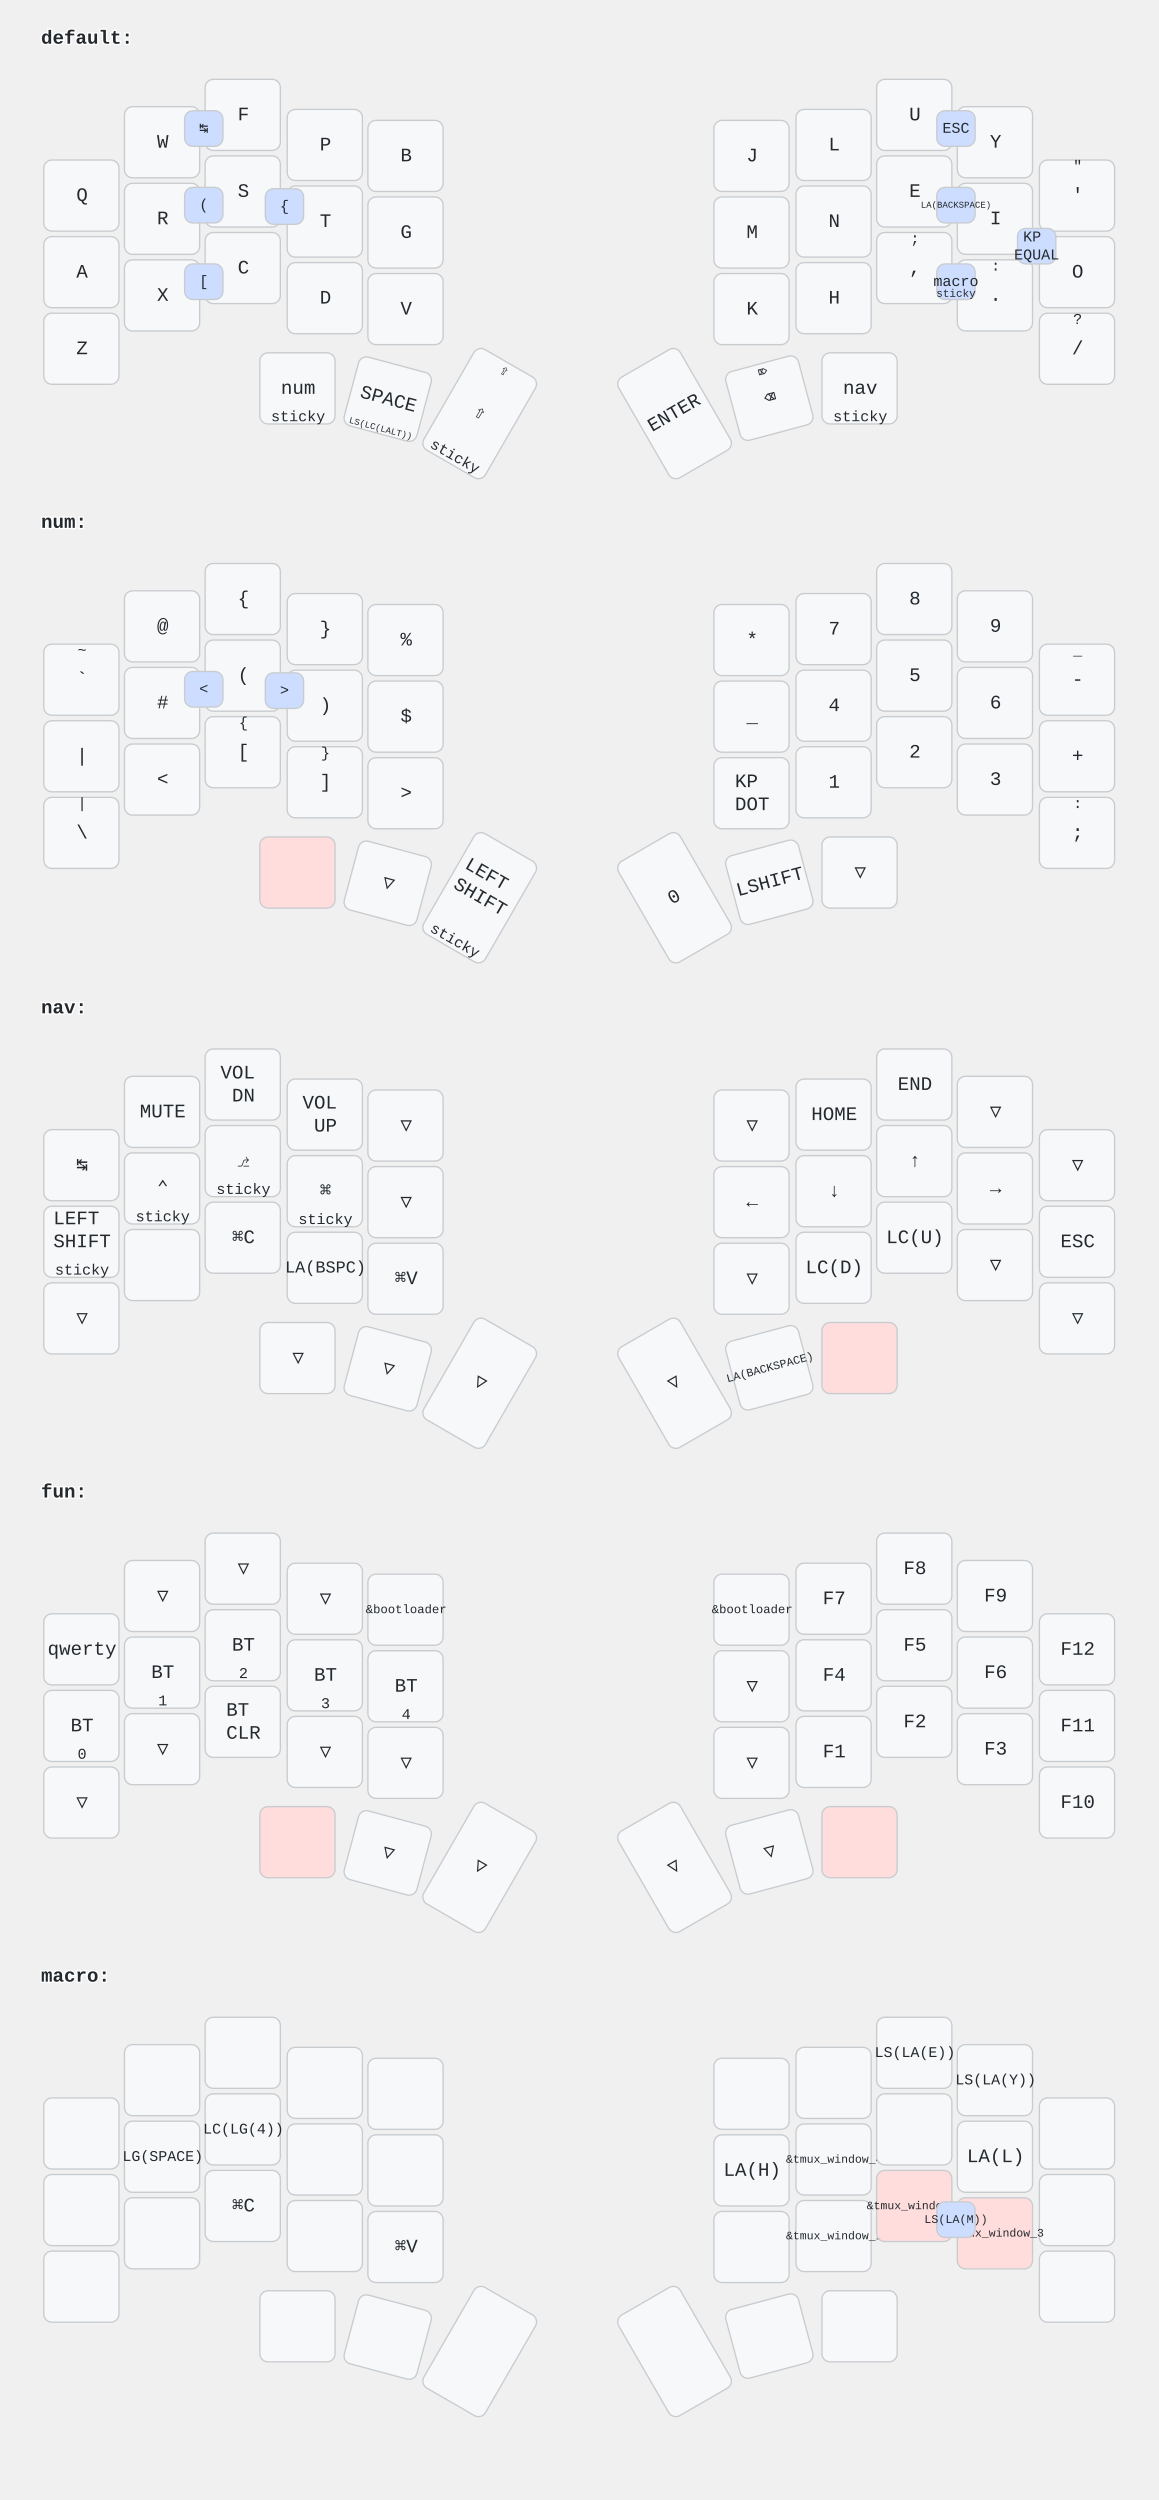
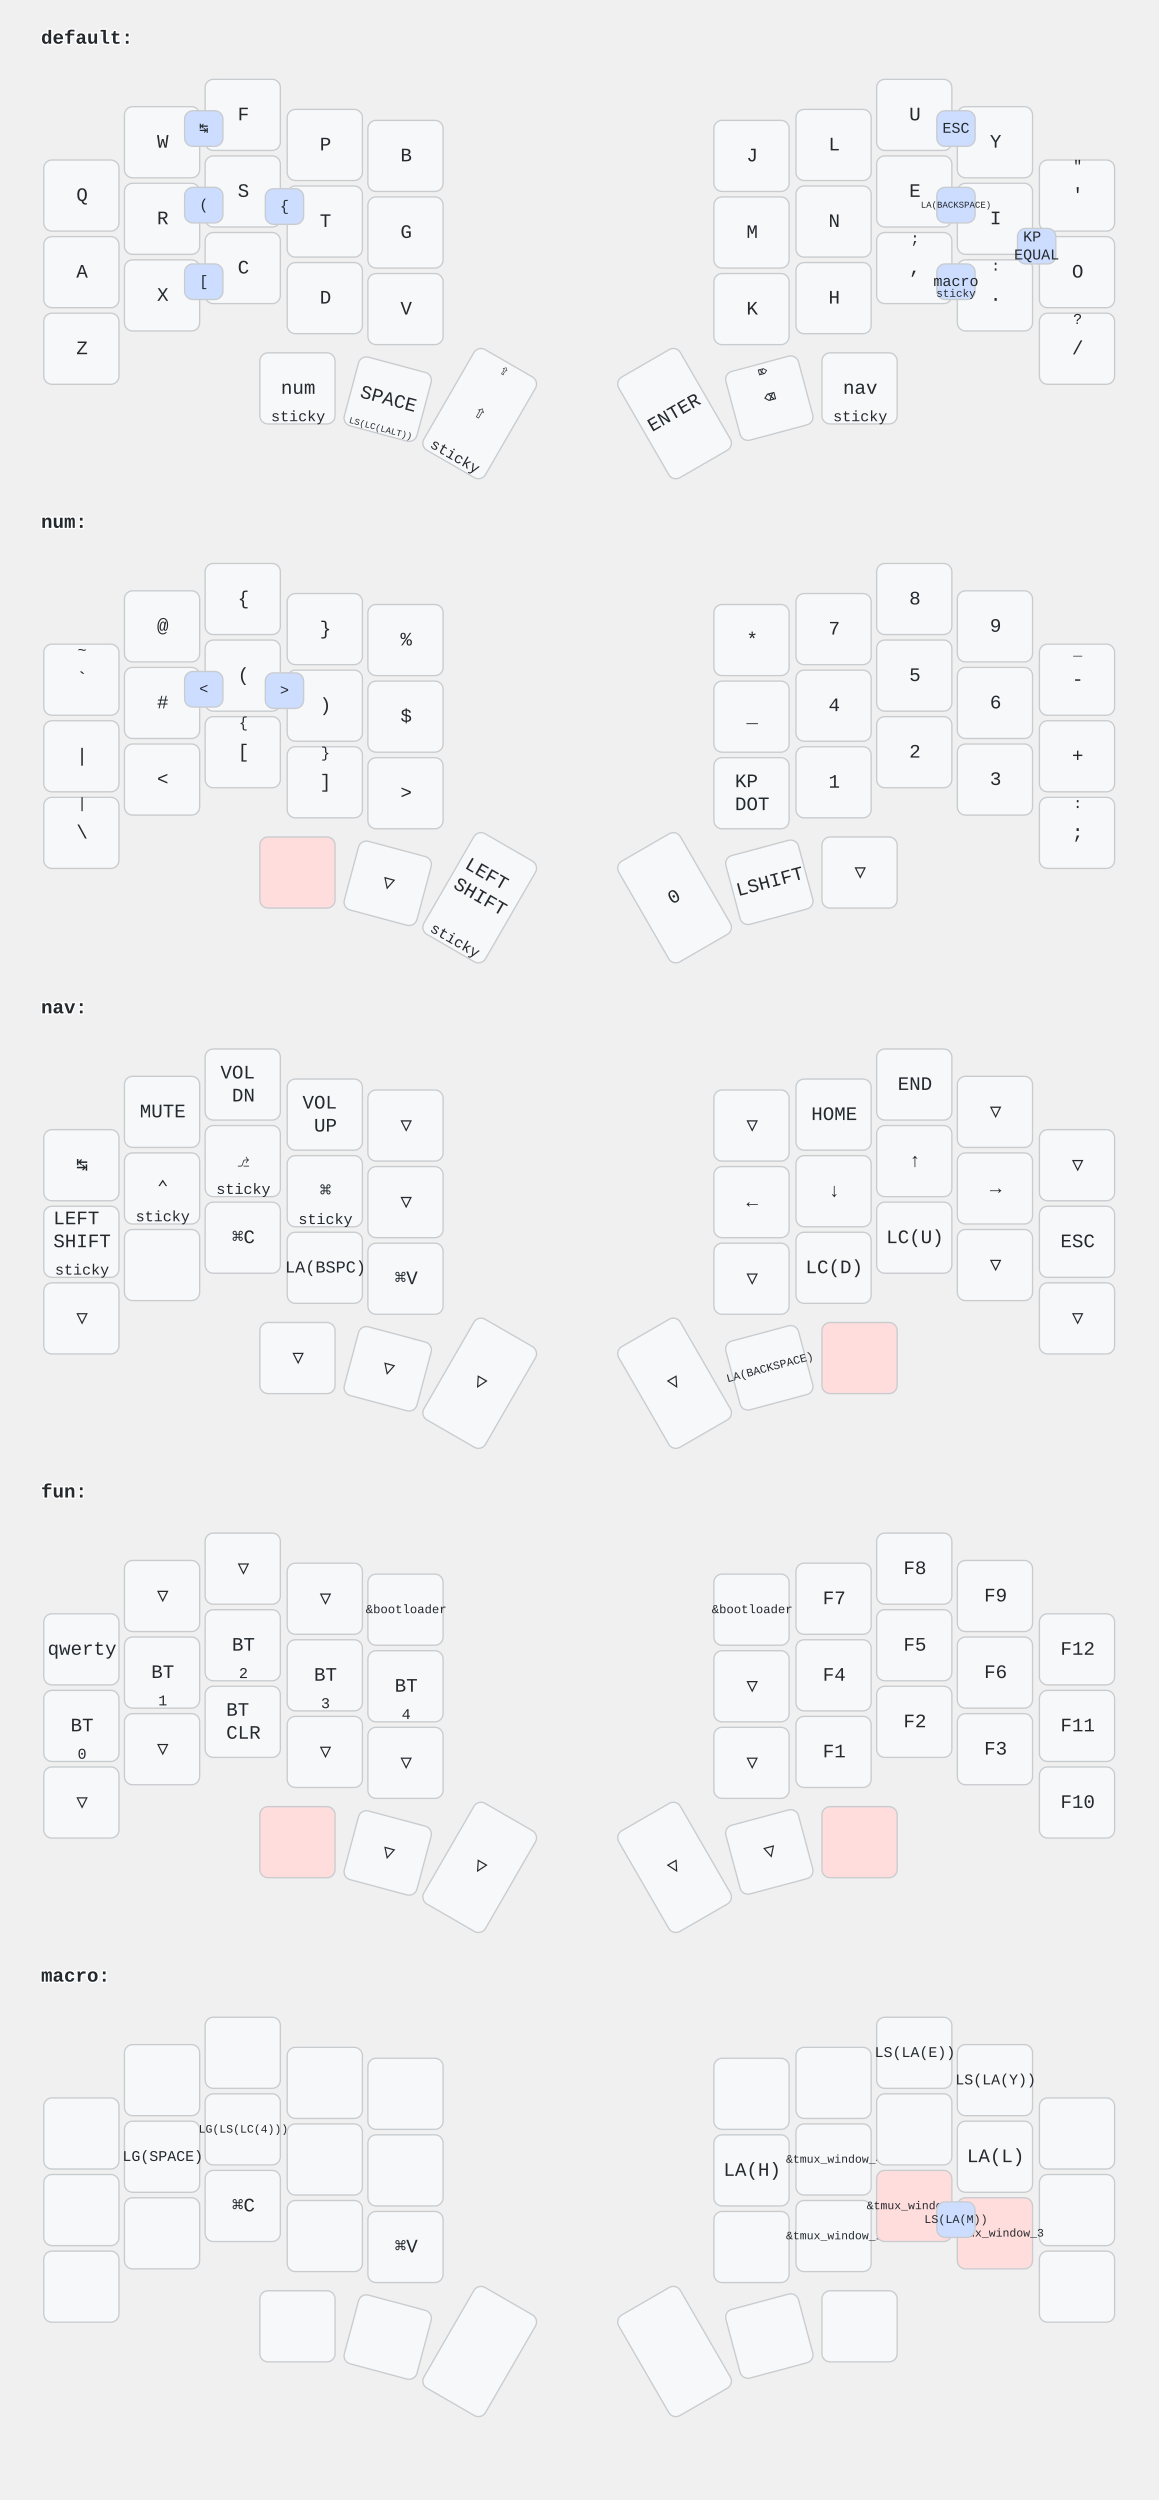
<svg xmlns="http://www.w3.org/2000/svg" width="847" height="1828" viewBox="0 0 847 1828" class="keymap">
  <style>/* font and background color specifications */
svg {
    font-family: SFMono-Regular,Consolas,Liberation Mono,Menlo,monospace;
    font-size: 14px;
    font-kerning: normal;
    text-rendering: optimizeLegibility;
    fill: #24292e;
}

/* default key styling */
rect {
    fill: #f6f8fa;
    stroke: #c9cccf;
    stroke-width: 1;
}

/* color accent for combo boxes */
rect.combo {
    fill: #cdf;
}

/* color accent for held keys */
rect.held, rect.combo.held {
    fill: #fdd;
}

/* color accent for ghost (optional) keys */
rect.ghost, rect.combo.ghost {
    fill: #ddd;
}

text {
    text-anchor: middle;
    dominant-baseline: middle;
}

/* styling for layer labels */
text.label {
    font-weight: bold;
    text-anchor: start;
    stroke: white;
    stroke-width: 2;
    paint-order: stroke;
}

/* styling for combo tap, and key hold/shifted label text */
text.combo, text.hold, text.shifted {
    font-size: 11px;
}

text.hold {
    text-anchor: middle;
    dominant-baseline: auto;
}

text.shifted {
    text-anchor: middle;
    dominant-baseline: hanging;
}

/* styling for hold/shifted label text in combo box */
text.combo.hold, text.combo.shifted {
    font-size: 8px;
}

/* styling for combo dendrons */
path {
    stroke-width: 1;
    stroke: gray;
    fill: none;
}
</style>
  <g transform="translate(30, 0)" class="layer-default">
    <text x="0" y="28" class="label">default:</text>
    <g transform="translate(0, 56)">
      <g transform="translate(30, 87)" class="key keypos-0">
        <rect rx="6" ry="6" x="-28" y="-26" width="55" height="52" class="key" />
        <text x="0" y="0" class="key tap">Q</text>
      </g>
      <g transform="translate(89, 48)" class="key keypos-1">
        <rect rx="6" ry="6" x="-28" y="-26" width="55" height="52" class="key" />
        <text x="0" y="0" class="key tap">W</text>
      </g>
      <g transform="translate(148, 28)" class="key keypos-2">
        <rect rx="6" ry="6" x="-28" y="-26" width="55" height="52" class="key" />
        <text x="0" y="0" class="key tap">F</text>
      </g>
      <g transform="translate(208, 50)" class="key keypos-3">
        <rect rx="6" ry="6" x="-28" y="-26" width="55" height="52" class="key" />
        <text x="0" y="0" class="key tap">P</text>
      </g>
      <g transform="translate(267, 58)" class="key keypos-4">
        <rect rx="6" ry="6" x="-28" y="-26" width="55" height="52" class="key" />
        <text x="0" y="0" class="key tap">B</text>
      </g>
      <g transform="translate(520, 58)" class="key keypos-5">
        <rect rx="6" ry="6" x="-28" y="-26" width="55" height="52" class="key" />
        <text x="0" y="0" class="key tap">J</text>
      </g>
      <g transform="translate(580, 50)" class="key keypos-6">
        <rect rx="6" ry="6" x="-28" y="-26" width="55" height="52" class="key" />
        <text x="0" y="0" class="key tap">L</text>
      </g>
      <g transform="translate(639, 28)" class="key keypos-7">
        <rect rx="6" ry="6" x="-28" y="-26" width="55" height="52" class="key" />
        <text x="0" y="0" class="key tap">U</text>
      </g>
      <g transform="translate(698, 48)" class="key keypos-8">
        <rect rx="6" ry="6" x="-28" y="-26" width="55" height="52" class="key" />
        <text x="0" y="0" class="key tap">Y</text>
      </g>
      <g transform="translate(758, 87)" class="key keypos-9">
        <rect rx="6" ry="6" x="-28" y="-26" width="55" height="52" class="key" />
        <text x="0" y="0" class="key tap">'</text>
        <text x="0" y="-24" class="key shifted">"</text>
      </g>
      <g transform="translate(30, 143)" class="key keypos-10">
        <rect rx="6" ry="6" x="-28" y="-26" width="55" height="52" class="key" />
        <text x="0" y="0" class="key tap">A</text>
      </g>
      <g transform="translate(89, 104)" class="key keypos-11">
        <rect rx="6" ry="6" x="-28" y="-26" width="55" height="52" class="key" />
        <text x="0" y="0" class="key tap">R</text>
      </g>
      <g transform="translate(148, 84)" class="key keypos-12">
        <rect rx="6" ry="6" x="-28" y="-26" width="55" height="52" class="key" />
        <text x="0" y="0" class="key tap">S</text>
      </g>
      <g transform="translate(208, 106)" class="key keypos-13">
        <rect rx="6" ry="6" x="-28" y="-26" width="55" height="52" class="key" />
        <text x="0" y="0" class="key tap">T</text>
      </g>
      <g transform="translate(267, 114)" class="key keypos-14">
        <rect rx="6" ry="6" x="-28" y="-26" width="55" height="52" class="key" />
        <text x="0" y="0" class="key tap">G</text>
      </g>
      <g transform="translate(520, 114)" class="key keypos-15">
        <rect rx="6" ry="6" x="-28" y="-26" width="55" height="52" class="key" />
        <text x="0" y="0" class="key tap">M</text>
      </g>
      <g transform="translate(580, 106)" class="key keypos-16">
        <rect rx="6" ry="6" x="-28" y="-26" width="55" height="52" class="key" />
        <text x="0" y="0" class="key tap">N</text>
      </g>
      <g transform="translate(639, 84)" class="key keypos-17">
        <rect rx="6" ry="6" x="-28" y="-26" width="55" height="52" class="key" />
        <text x="0" y="0" class="key tap">E</text>
      </g>
      <g transform="translate(698, 104)" class="key keypos-18">
        <rect rx="6" ry="6" x="-28" y="-26" width="55" height="52" class="key" />
        <text x="0" y="0" class="key tap">I</text>
      </g>
      <g transform="translate(758, 143)" class="key keypos-19">
        <rect rx="6" ry="6" x="-28" y="-26" width="55" height="52" class="key" />
        <text x="0" y="0" class="key tap">O</text>
      </g>
      <g transform="translate(30, 199)" class="key keypos-20">
        <rect rx="6" ry="6" x="-28" y="-26" width="55" height="52" class="key" />
        <text x="0" y="0" class="key tap">Z</text>
      </g>
      <g transform="translate(89, 160)" class="key keypos-21">
        <rect rx="6" ry="6" x="-28" y="-26" width="55" height="52" class="key" />
        <text x="0" y="0" class="key tap">X</text>
      </g>
      <g transform="translate(148, 140)" class="key keypos-22">
        <rect rx="6" ry="6" x="-28" y="-26" width="55" height="52" class="key" />
        <text x="0" y="0" class="key tap">C</text>
      </g>
      <g transform="translate(208, 162)" class="key keypos-23">
        <rect rx="6" ry="6" x="-28" y="-26" width="55" height="52" class="key" />
        <text x="0" y="0" class="key tap">D</text>
      </g>
      <g transform="translate(267, 170)" class="key keypos-24">
        <rect rx="6" ry="6" x="-28" y="-26" width="55" height="52" class="key" />
        <text x="0" y="0" class="key tap">V</text>
      </g>
      <g transform="translate(520, 170)" class="key keypos-25">
        <rect rx="6" ry="6" x="-28" y="-26" width="55" height="52" class="key" />
        <text x="0" y="0" class="key tap">K</text>
      </g>
      <g transform="translate(580, 162)" class="key keypos-26">
        <rect rx="6" ry="6" x="-28" y="-26" width="55" height="52" class="key" />
        <text x="0" y="0" class="key tap">H</text>
      </g>
      <g transform="translate(639, 140)" class="key keypos-27">
        <rect rx="6" ry="6" x="-28" y="-26" width="55" height="52" class="key" />
        <text x="0" y="0" class="key tap">,</text>
        <text x="0" y="-24" class="key shifted">;</text>
      </g>
      <g transform="translate(698, 160)" class="key keypos-28">
        <rect rx="6" ry="6" x="-28" y="-26" width="55" height="52" class="key" />
        <text x="0" y="0" class="key tap">.</text>
        <text x="0" y="-24" class="key shifted">:</text>
      </g>
      <g transform="translate(758, 199)" class="key keypos-29">
        <rect rx="6" ry="6" x="-28" y="-26" width="55" height="52" class="key" />
        <text x="0" y="0" class="key tap">/</text>
        <text x="0" y="-24" class="key shifted">?</text>
      </g>
      <g transform="translate(188, 228)" class="key keypos-30">
        <rect rx="6" ry="6" x="-28" y="-26" width="55" height="52" class="key" />
        <text x="0" y="0" class="key tap">num</text>
        <text x="0" y="24" class="key hold">sticky</text>
      </g>
      <g transform="translate(254, 236) rotate(15.0)" class="key keypos-31">
        <rect rx="6" ry="6" x="-28" y="-26" width="55" height="52" class="key" />
        <text x="0" y="0" class="key tap">SPACE</text>
        <text x="0" y="24" class="key hold">
          <tspan style="font-size: 60%">LS(LC(LALT))</tspan>
        </text>
      </g>
      <g transform="translate(321, 246) rotate(30.0)" class="key keypos-32">
        <rect rx="6" ry="6" x="-26" y="-42" width="52" height="85" class="key" />
        <text x="0" y="0" class="key tap">⇧</text>
        <text x="0" y="40" class="key hold">sticky</text>
        <text x="0" y="-40" class="key shifted">⇪</text>
      </g>
      <g transform="translate(463, 246) rotate(-30.0)" class="key keypos-33">
        <rect rx="6" ry="6" x="-26" y="-42" width="52" height="85" class="key" />
        <text x="0" y="0" class="key tap">ENTER</text>
      </g>
      <g transform="translate(533, 235) rotate(-15.0)" class="key keypos-34">
        <rect rx="6" ry="6" x="-28" y="-26" width="55" height="52" class="key" />
        <text x="0" y="0" class="key tap">⌫</text>
        <text x="0" y="-24" class="key shifted">⌦</text>
      </g>
      <g transform="translate(599, 228)" class="key keypos-35">
        <rect rx="6" ry="6" x="-28" y="-26" width="55" height="52" class="key" />
        <text x="0" y="0" class="key tap">nav</text>
        <text x="0" y="24" class="key hold">sticky</text>
      </g>
      <g class="combo combopos-0">
        <rect rx="6" ry="6" x="105" y="25" width="28" height="26" class="combo" />
        <text x="119" y="38" class="combo tap">↹</text>
      </g>
      <g class="combo combopos-1">
        <rect rx="6" ry="6" x="655" y="25" width="28" height="26" class="combo" />
        <text x="669" y="38" class="combo tap">ESC</text>
      </g>
      <g class="combo combopos-2">
        <rect rx="6" ry="6" x="655" y="137" width="28" height="26" class="combo" />
        <text x="669" y="150" class="combo tap">macro</text>
        <text x="669" y="161" class="combo hold">sticky</text>
      </g>
      <g class="combo combopos-3">
        <rect rx="6" ry="6" x="105" y="81" width="28" height="26" class="combo" />
        <text x="119" y="94" class="combo tap">(</text>
      </g>
      <g class="combo combopos-4">
        <rect rx="6" ry="6" x="164" y="82" width="28" height="26" class="combo" />
        <text x="178" y="95" class="combo tap">{</text>
      </g>
      <g class="combo combopos-5">
        <rect rx="6" ry="6" x="105" y="137" width="28" height="26" class="combo" />
        <text x="119" y="150" class="combo tap">[</text>
      </g>
      <g class="combo combopos-6">
        <rect rx="6" ry="6" x="714" y="111" width="28" height="26" class="combo" />
        <text x="728" y="124" class="combo tap">
          <tspan x="728" dy="-0.6em">KP</tspan>
          <tspan x="728" dy="1.2em">EQUAL</tspan>
        </text>
      </g>
      <g class="combo combopos-7">
        <rect rx="6" ry="6" x="655" y="81" width="28" height="26" class="combo" />
        <text x="669" y="94" class="combo tap">
          <tspan style="font-size: 60%">LA(BACKSPACE)</tspan>
        </text>
      </g>
    </g>
  </g>
  <g transform="translate(30, 354)" class="layer-num">
    <text x="0" y="28" class="label">num:</text>
    <g transform="translate(0, 56)">
      <g transform="translate(30, 87)" class="key keypos-0">
        <rect rx="6" ry="6" x="-28" y="-26" width="55" height="52" class="key" />
        <text x="0" y="0" class="key tap">`</text>
        <text x="0" y="-24" class="key shifted">~</text>
      </g>
      <g transform="translate(89, 48)" class="key keypos-1">
        <rect rx="6" ry="6" x="-28" y="-26" width="55" height="52" class="key" />
        <text x="0" y="0" class="key tap">@</text>
      </g>
      <g transform="translate(148, 28)" class="key keypos-2">
        <rect rx="6" ry="6" x="-28" y="-26" width="55" height="52" class="key" />
        <text x="0" y="0" class="key tap">{</text>
      </g>
      <g transform="translate(208, 50)" class="key keypos-3">
        <rect rx="6" ry="6" x="-28" y="-26" width="55" height="52" class="key" />
        <text x="0" y="0" class="key tap">}</text>
      </g>
      <g transform="translate(267, 58)" class="key keypos-4">
        <rect rx="6" ry="6" x="-28" y="-26" width="55" height="52" class="key" />
        <text x="0" y="0" class="key tap">%</text>
      </g>
      <g transform="translate(520, 58)" class="key keypos-5">
        <rect rx="6" ry="6" x="-28" y="-26" width="55" height="52" class="key" />
        <text x="0" y="0" class="key tap">*</text>
      </g>
      <g transform="translate(580, 50)" class="key keypos-6">
        <rect rx="6" ry="6" x="-28" y="-26" width="55" height="52" class="key" />
        <text x="0" y="0" class="key tap">7</text>
      </g>
      <g transform="translate(639, 28)" class="key keypos-7">
        <rect rx="6" ry="6" x="-28" y="-26" width="55" height="52" class="key" />
        <text x="0" y="0" class="key tap">8</text>
      </g>
      <g transform="translate(698, 48)" class="key keypos-8">
        <rect rx="6" ry="6" x="-28" y="-26" width="55" height="52" class="key" />
        <text x="0" y="0" class="key tap">9</text>
      </g>
      <g transform="translate(758, 87)" class="key keypos-9">
        <rect rx="6" ry="6" x="-28" y="-26" width="55" height="52" class="key" />
        <text x="0" y="0" class="key tap">-</text>
        <text x="0" y="-24" class="key shifted">_</text>
      </g>
      <g transform="translate(30, 143)" class="key keypos-10">
        <rect rx="6" ry="6" x="-28" y="-26" width="55" height="52" class="key" />
        <text x="0" y="0" class="key tap">|</text>
      </g>
      <g transform="translate(89, 104)" class="key keypos-11">
        <rect rx="6" ry="6" x="-28" y="-26" width="55" height="52" class="key" />
        <text x="0" y="0" class="key tap">#</text>
      </g>
      <g transform="translate(148, 84)" class="key keypos-12">
        <rect rx="6" ry="6" x="-28" y="-26" width="55" height="52" class="key" />
        <text x="0" y="0" class="key tap">(</text>
      </g>
      <g transform="translate(208, 106)" class="key keypos-13">
        <rect rx="6" ry="6" x="-28" y="-26" width="55" height="52" class="key" />
        <text x="0" y="0" class="key tap">)</text>
      </g>
      <g transform="translate(267, 114)" class="key keypos-14">
        <rect rx="6" ry="6" x="-28" y="-26" width="55" height="52" class="key" />
        <text x="0" y="0" class="key tap">$</text>
      </g>
      <g transform="translate(520, 114)" class="key keypos-15">
        <rect rx="6" ry="6" x="-28" y="-26" width="55" height="52" class="key" />
        <text x="0" y="0" class="key tap">_</text>
      </g>
      <g transform="translate(580, 106)" class="key keypos-16">
        <rect rx="6" ry="6" x="-28" y="-26" width="55" height="52" class="key" />
        <text x="0" y="0" class="key tap">4</text>
      </g>
      <g transform="translate(639, 84)" class="key keypos-17">
        <rect rx="6" ry="6" x="-28" y="-26" width="55" height="52" class="key" />
        <text x="0" y="0" class="key tap">5</text>
      </g>
      <g transform="translate(698, 104)" class="key keypos-18">
        <rect rx="6" ry="6" x="-28" y="-26" width="55" height="52" class="key" />
        <text x="0" y="0" class="key tap">6</text>
      </g>
      <g transform="translate(758, 143)" class="key keypos-19">
        <rect rx="6" ry="6" x="-28" y="-26" width="55" height="52" class="key" />
        <text x="0" y="0" class="key tap">+</text>
      </g>
      <g transform="translate(30, 199)" class="key keypos-20">
        <rect rx="6" ry="6" x="-28" y="-26" width="55" height="52" class="key" />
        <text x="0" y="0" class="key tap">\</text>
        <text x="0" y="-24" class="key shifted">|</text>
      </g>
      <g transform="translate(89, 160)" class="key keypos-21">
        <rect rx="6" ry="6" x="-28" y="-26" width="55" height="52" class="key" />
        <text x="0" y="0" class="key tap">&lt;</text>
      </g>
      <g transform="translate(148, 140)" class="key keypos-22">
        <rect rx="6" ry="6" x="-28" y="-26" width="55" height="52" class="key" />
        <text x="0" y="0" class="key tap">[</text>
        <text x="0" y="-24" class="key shifted">{</text>
      </g>
      <g transform="translate(208, 162)" class="key keypos-23">
        <rect rx="6" ry="6" x="-28" y="-26" width="55" height="52" class="key" />
        <text x="0" y="0" class="key tap">]</text>
        <text x="0" y="-24" class="key shifted">}</text>
      </g>
      <g transform="translate(267, 170)" class="key keypos-24">
        <rect rx="6" ry="6" x="-28" y="-26" width="55" height="52" class="key" />
        <text x="0" y="0" class="key tap">&gt;</text>
      </g>
      <g transform="translate(520, 170)" class="key keypos-25">
        <rect rx="6" ry="6" x="-28" y="-26" width="55" height="52" class="key" />
        <text x="0" y="0" class="key tap">
          <tspan x="0" dy="-0.6em">KP</tspan>
          <tspan x="0" dy="1.2em">DOT</tspan>
        </text>
      </g>
      <g transform="translate(580, 162)" class="key keypos-26">
        <rect rx="6" ry="6" x="-28" y="-26" width="55" height="52" class="key" />
        <text x="0" y="0" class="key tap">1</text>
      </g>
      <g transform="translate(639, 140)" class="key keypos-27">
        <rect rx="6" ry="6" x="-28" y="-26" width="55" height="52" class="key" />
        <text x="0" y="0" class="key tap">2</text>
      </g>
      <g transform="translate(698, 160)" class="key keypos-28">
        <rect rx="6" ry="6" x="-28" y="-26" width="55" height="52" class="key" />
        <text x="0" y="0" class="key tap">3</text>
      </g>
      <g transform="translate(758, 199)" class="key keypos-29">
        <rect rx="6" ry="6" x="-28" y="-26" width="55" height="52" class="key" />
        <text x="0" y="0" class="key tap">;</text>
        <text x="0" y="-24" class="key shifted">:</text>
      </g>
      <g transform="translate(188, 228)" class="key held keypos-30">
        <rect rx="6" ry="6" x="-28" y="-26" width="55" height="52" class="key held" />
      </g>
      <g transform="translate(254, 236) rotate(15.0)" class="key trans keypos-31">
        <rect rx="6" ry="6" x="-28" y="-26" width="55" height="52" class="key trans" />
        <text x="0" y="0" class="key trans tap">▽</text>
      </g>
      <g transform="translate(321, 246) rotate(30.0)" class="key keypos-32">
        <rect rx="6" ry="6" x="-26" y="-42" width="52" height="85" class="key" />
        <text x="0" y="0" class="key tap">
          <tspan x="0" dy="-1.2em">LEFT</tspan>
          <tspan x="0" dy="1.2em">SHIFT</tspan>
        </text>
        <text x="0" y="40" class="key hold">sticky</text>
      </g>
      <g transform="translate(463, 246) rotate(-30.0)" class="key keypos-33">
        <rect rx="6" ry="6" x="-26" y="-42" width="52" height="85" class="key" />
        <text x="0" y="0" class="key tap">0</text>
      </g>
      <g transform="translate(533, 235) rotate(-15.0)" class="key keypos-34">
        <rect rx="6" ry="6" x="-28" y="-26" width="55" height="52" class="key" />
        <text x="0" y="0" class="key tap">LSHIFT</text>
      </g>
      <g transform="translate(599, 228)" class="key trans keypos-35">
        <rect rx="6" ry="6" x="-28" y="-26" width="55" height="52" class="key trans" />
        <text x="0" y="0" class="key trans tap">▽</text>
      </g>
      <g class="combo combopos-0">
        <rect rx="6" ry="6" x="105" y="81" width="28" height="26" class="combo" />
        <text x="119" y="94" class="combo tap">&lt;</text>
      </g>
      <g class="combo combopos-1">
        <rect rx="6" ry="6" x="164" y="82" width="28" height="26" class="combo" />
        <text x="178" y="95" class="combo tap">&gt;</text>
      </g>
    </g>
  </g>
  <g transform="translate(30, 709)" class="layer-nav">
    <text x="0" y="28" class="label">nav:</text>
    <g transform="translate(0, 56)">
      <g transform="translate(30, 87)" class="key keypos-0">
        <rect rx="6" ry="6" x="-28" y="-26" width="55" height="52" class="key" />
        <text x="0" y="0" class="key tap">↹</text>
      </g>
      <g transform="translate(89, 48)" class="key keypos-1">
        <rect rx="6" ry="6" x="-28" y="-26" width="55" height="52" class="key" />
        <text x="0" y="0" class="key tap">MUTE</text>
      </g>
      <g transform="translate(148, 28)" class="key keypos-2">
        <rect rx="6" ry="6" x="-28" y="-26" width="55" height="52" class="key" />
        <text x="0" y="0" class="key tap">
          <tspan x="0" dy="-0.6em">VOL</tspan>
          <tspan x="0" dy="1.2em">DN</tspan>
        </text>
      </g>
      <g transform="translate(208, 50)" class="key keypos-3">
        <rect rx="6" ry="6" x="-28" y="-26" width="55" height="52" class="key" />
        <text x="0" y="0" class="key tap">
          <tspan x="0" dy="-0.6em">VOL</tspan>
          <tspan x="0" dy="1.2em">UP</tspan>
        </text>
      </g>
      <g transform="translate(267, 58)" class="key trans keypos-4">
        <rect rx="6" ry="6" x="-28" y="-26" width="55" height="52" class="key trans" />
        <text x="0" y="0" class="key trans tap">▽</text>
      </g>
      <g transform="translate(520, 58)" class="key trans keypos-5">
        <rect rx="6" ry="6" x="-28" y="-26" width="55" height="52" class="key trans" />
        <text x="0" y="0" class="key trans tap">▽</text>
      </g>
      <g transform="translate(580, 50)" class="key keypos-6">
        <rect rx="6" ry="6" x="-28" y="-26" width="55" height="52" class="key" />
        <text x="0" y="0" class="key tap">HOME</text>
      </g>
      <g transform="translate(639, 28)" class="key keypos-7">
        <rect rx="6" ry="6" x="-28" y="-26" width="55" height="52" class="key" />
        <text x="0" y="0" class="key tap">END</text>
      </g>
      <g transform="translate(698, 48)" class="key trans keypos-8">
        <rect rx="6" ry="6" x="-28" y="-26" width="55" height="52" class="key trans" />
        <text x="0" y="0" class="key trans tap">▽</text>
      </g>
      <g transform="translate(758, 87)" class="key trans keypos-9">
        <rect rx="6" ry="6" x="-28" y="-26" width="55" height="52" class="key trans" />
        <text x="0" y="0" class="key trans tap">▽</text>
      </g>
      <g transform="translate(30, 143)" class="key keypos-10">
        <rect rx="6" ry="6" x="-28" y="-26" width="55" height="52" class="key" />
        <text x="0" y="0" class="key tap">
          <tspan x="0" dy="-1.2em">LEFT</tspan>
          <tspan x="0" dy="1.2em">SHIFT</tspan>
        </text>
        <text x="0" y="24" class="key hold">sticky</text>
      </g>
      <g transform="translate(89, 104)" class="key keypos-11">
        <rect rx="6" ry="6" x="-28" y="-26" width="55" height="52" class="key" />
        <text x="0" y="0" class="key tap">⌃</text>
        <text x="0" y="24" class="key hold">sticky</text>
      </g>
      <g transform="translate(148, 84)" class="key keypos-12">
        <rect rx="6" ry="6" x="-28" y="-26" width="55" height="52" class="key" />
        <text x="0" y="0" class="key tap">⎇</text>
        <text x="0" y="24" class="key hold">sticky</text>
      </g>
      <g transform="translate(208, 106)" class="key keypos-13">
        <rect rx="6" ry="6" x="-28" y="-26" width="55" height="52" class="key" />
        <text x="0" y="0" class="key tap">⌘</text>
        <text x="0" y="24" class="key hold">sticky</text>
      </g>
      <g transform="translate(267, 114)" class="key trans keypos-14">
        <rect rx="6" ry="6" x="-28" y="-26" width="55" height="52" class="key trans" />
        <text x="0" y="0" class="key trans tap">▽</text>
      </g>
      <g transform="translate(520, 114)" class="key keypos-15">
        <rect rx="6" ry="6" x="-28" y="-26" width="55" height="52" class="key" />
        <text x="0" y="0" class="key tap">←</text>
      </g>
      <g transform="translate(580, 106)" class="key keypos-16">
        <rect rx="6" ry="6" x="-28" y="-26" width="55" height="52" class="key" />
        <text x="0" y="0" class="key tap">↓</text>
      </g>
      <g transform="translate(639, 84)" class="key keypos-17">
        <rect rx="6" ry="6" x="-28" y="-26" width="55" height="52" class="key" />
        <text x="0" y="0" class="key tap">↑</text>
      </g>
      <g transform="translate(698, 104)" class="key keypos-18">
        <rect rx="6" ry="6" x="-28" y="-26" width="55" height="52" class="key" />
        <text x="0" y="0" class="key tap">→</text>
      </g>
      <g transform="translate(758, 143)" class="key keypos-19">
        <rect rx="6" ry="6" x="-28" y="-26" width="55" height="52" class="key" />
        <text x="0" y="0" class="key tap">ESC</text>
      </g>
      <g transform="translate(30, 199)" class="key trans keypos-20">
        <rect rx="6" ry="6" x="-28" y="-26" width="55" height="52" class="key trans" />
        <text x="0" y="0" class="key trans tap">▽</text>
      </g>
      <g transform="translate(89, 160)" class="key keypos-21">
        <rect rx="6" ry="6" x="-28" y="-26" width="55" height="52" class="key" />
      </g>
      <g transform="translate(148, 140)" class="key keypos-22">
        <rect rx="6" ry="6" x="-28" y="-26" width="55" height="52" class="key" />
        <text x="0" y="0" class="key tap">⌘C</text>
      </g>
      <g transform="translate(208, 162)" class="key keypos-23">
        <rect rx="6" ry="6" x="-28" y="-26" width="55" height="52" class="key" />
        <text x="0" y="0" class="key tap">
          <tspan style="font-size: 88%">LA(BSPC)</tspan>
        </text>
      </g>
      <g transform="translate(267, 170)" class="key keypos-24">
        <rect rx="6" ry="6" x="-28" y="-26" width="55" height="52" class="key" />
        <text x="0" y="0" class="key tap">⌘V</text>
      </g>
      <g transform="translate(520, 170)" class="key trans keypos-25">
        <rect rx="6" ry="6" x="-28" y="-26" width="55" height="52" class="key trans" />
        <text x="0" y="0" class="key trans tap">▽</text>
      </g>
      <g transform="translate(580, 162)" class="key keypos-26">
        <rect rx="6" ry="6" x="-28" y="-26" width="55" height="52" class="key" />
        <text x="0" y="0" class="key tap">LC(D)</text>
      </g>
      <g transform="translate(639, 140)" class="key keypos-27">
        <rect rx="6" ry="6" x="-28" y="-26" width="55" height="52" class="key" />
        <text x="0" y="0" class="key tap">LC(U)</text>
      </g>
      <g transform="translate(698, 160)" class="key trans keypos-28">
        <rect rx="6" ry="6" x="-28" y="-26" width="55" height="52" class="key trans" />
        <text x="0" y="0" class="key trans tap">▽</text>
      </g>
      <g transform="translate(758, 199)" class="key trans keypos-29">
        <rect rx="6" ry="6" x="-28" y="-26" width="55" height="52" class="key trans" />
        <text x="0" y="0" class="key trans tap">▽</text>
      </g>
      <g transform="translate(188, 228)" class="key trans keypos-30">
        <rect rx="6" ry="6" x="-28" y="-26" width="55" height="52" class="key trans" />
        <text x="0" y="0" class="key trans tap">▽</text>
      </g>
      <g transform="translate(254, 236) rotate(15.0)" class="key trans keypos-31">
        <rect rx="6" ry="6" x="-28" y="-26" width="55" height="52" class="key trans" />
        <text x="0" y="0" class="key trans tap">▽</text>
      </g>
      <g transform="translate(321, 246) rotate(30.0)" class="key trans keypos-32">
        <rect rx="6" ry="6" x="-26" y="-42" width="52" height="85" class="key trans" />
        <text x="0" y="0" class="key trans tap">▽</text>
      </g>
      <g transform="translate(463, 246) rotate(-30.0)" class="key trans keypos-33">
        <rect rx="6" ry="6" x="-26" y="-42" width="52" height="85" class="key trans" />
        <text x="0" y="0" class="key trans tap">▽</text>
      </g>
      <g transform="translate(533, 235) rotate(-15.0)" class="key keypos-34">
        <rect rx="6" ry="6" x="-28" y="-26" width="55" height="52" class="key" />
        <text x="0" y="0" class="key tap">
          <tspan style="font-size: 60%">LA(BACKSPACE)</tspan>
        </text>
      </g>
      <g transform="translate(599, 228)" class="key held keypos-35">
        <rect rx="6" ry="6" x="-28" y="-26" width="55" height="52" class="key held" />
      </g>
    </g>
  </g>
  <g transform="translate(30, 1063)" class="layer-fun">
    <text x="0" y="28" class="label">fun:</text>
    <g transform="translate(0, 56)">
      <g transform="translate(30, 87)" class="key keypos-0">
        <rect rx="6" ry="6" x="-28" y="-26" width="55" height="52" class="key" />
        <text x="0" y="0" class="key tap">qwerty</text>
      </g>
      <g transform="translate(89, 48)" class="key trans keypos-1">
        <rect rx="6" ry="6" x="-28" y="-26" width="55" height="52" class="key trans" />
        <text x="0" y="0" class="key trans tap">▽</text>
      </g>
      <g transform="translate(148, 28)" class="key trans keypos-2">
        <rect rx="6" ry="6" x="-28" y="-26" width="55" height="52" class="key trans" />
        <text x="0" y="0" class="key trans tap">▽</text>
      </g>
      <g transform="translate(208, 50)" class="key trans keypos-3">
        <rect rx="6" ry="6" x="-28" y="-26" width="55" height="52" class="key trans" />
        <text x="0" y="0" class="key trans tap">▽</text>
      </g>
      <g transform="translate(267, 58)" class="key keypos-4">
        <rect rx="6" ry="6" x="-28" y="-26" width="55" height="52" class="key" />
        <text x="0" y="0" class="key tap">
          <tspan style="font-size: 64%">&amp;bootloader</tspan>
        </text>
      </g>
      <g transform="translate(520, 58)" class="key keypos-5">
        <rect rx="6" ry="6" x="-28" y="-26" width="55" height="52" class="key" />
        <text x="0" y="0" class="key tap">
          <tspan style="font-size: 64%">&amp;bootloader</tspan>
        </text>
      </g>
      <g transform="translate(580, 50)" class="key keypos-6">
        <rect rx="6" ry="6" x="-28" y="-26" width="55" height="52" class="key" />
        <text x="0" y="0" class="key tap">F7</text>
      </g>
      <g transform="translate(639, 28)" class="key keypos-7">
        <rect rx="6" ry="6" x="-28" y="-26" width="55" height="52" class="key" />
        <text x="0" y="0" class="key tap">F8</text>
      </g>
      <g transform="translate(698, 48)" class="key keypos-8">
        <rect rx="6" ry="6" x="-28" y="-26" width="55" height="52" class="key" />
        <text x="0" y="0" class="key tap">F9</text>
      </g>
      <g transform="translate(758, 87)" class="key keypos-9">
        <rect rx="6" ry="6" x="-28" y="-26" width="55" height="52" class="key" />
        <text x="0" y="0" class="key tap">F12</text>
      </g>
      <g transform="translate(30, 143)" class="key keypos-10">
        <rect rx="6" ry="6" x="-28" y="-26" width="55" height="52" class="key" />
        <text x="0" y="0" class="key tap">BT</text>
        <text x="0" y="24" class="key hold">0</text>
      </g>
      <g transform="translate(89, 104)" class="key keypos-11">
        <rect rx="6" ry="6" x="-28" y="-26" width="55" height="52" class="key" />
        <text x="0" y="0" class="key tap">BT</text>
        <text x="0" y="24" class="key hold">1</text>
      </g>
      <g transform="translate(148, 84)" class="key keypos-12">
        <rect rx="6" ry="6" x="-28" y="-26" width="55" height="52" class="key" />
        <text x="0" y="0" class="key tap">BT</text>
        <text x="0" y="24" class="key hold">2</text>
      </g>
      <g transform="translate(208, 106)" class="key keypos-13">
        <rect rx="6" ry="6" x="-28" y="-26" width="55" height="52" class="key" />
        <text x="0" y="0" class="key tap">BT</text>
        <text x="0" y="24" class="key hold">3</text>
      </g>
      <g transform="translate(267, 114)" class="key keypos-14">
        <rect rx="6" ry="6" x="-28" y="-26" width="55" height="52" class="key" />
        <text x="0" y="0" class="key tap">BT</text>
        <text x="0" y="24" class="key hold">4</text>
      </g>
      <g transform="translate(520, 114)" class="key trans keypos-15">
        <rect rx="6" ry="6" x="-28" y="-26" width="55" height="52" class="key trans" />
        <text x="0" y="0" class="key trans tap">▽</text>
      </g>
      <g transform="translate(580, 106)" class="key keypos-16">
        <rect rx="6" ry="6" x="-28" y="-26" width="55" height="52" class="key" />
        <text x="0" y="0" class="key tap">F4</text>
      </g>
      <g transform="translate(639, 84)" class="key keypos-17">
        <rect rx="6" ry="6" x="-28" y="-26" width="55" height="52" class="key" />
        <text x="0" y="0" class="key tap">F5</text>
      </g>
      <g transform="translate(698, 104)" class="key keypos-18">
        <rect rx="6" ry="6" x="-28" y="-26" width="55" height="52" class="key" />
        <text x="0" y="0" class="key tap">F6</text>
      </g>
      <g transform="translate(758, 143)" class="key keypos-19">
        <rect rx="6" ry="6" x="-28" y="-26" width="55" height="52" class="key" />
        <text x="0" y="0" class="key tap">F11</text>
      </g>
      <g transform="translate(30, 199)" class="key trans keypos-20">
        <rect rx="6" ry="6" x="-28" y="-26" width="55" height="52" class="key trans" />
        <text x="0" y="0" class="key trans tap">▽</text>
      </g>
      <g transform="translate(89, 160)" class="key trans keypos-21">
        <rect rx="6" ry="6" x="-28" y="-26" width="55" height="52" class="key trans" />
        <text x="0" y="0" class="key trans tap">▽</text>
      </g>
      <g transform="translate(148, 140)" class="key keypos-22">
        <rect rx="6" ry="6" x="-28" y="-26" width="55" height="52" class="key" />
        <text x="0" y="0" class="key tap">
          <tspan x="0" dy="-0.6em">BT</tspan>
          <tspan x="0" dy="1.2em">CLR</tspan>
        </text>
      </g>
      <g transform="translate(208, 162)" class="key trans keypos-23">
        <rect rx="6" ry="6" x="-28" y="-26" width="55" height="52" class="key trans" />
        <text x="0" y="0" class="key trans tap">▽</text>
      </g>
      <g transform="translate(267, 170)" class="key trans keypos-24">
        <rect rx="6" ry="6" x="-28" y="-26" width="55" height="52" class="key trans" />
        <text x="0" y="0" class="key trans tap">▽</text>
      </g>
      <g transform="translate(520, 170)" class="key trans keypos-25">
        <rect rx="6" ry="6" x="-28" y="-26" width="55" height="52" class="key trans" />
        <text x="0" y="0" class="key trans tap">▽</text>
      </g>
      <g transform="translate(580, 162)" class="key keypos-26">
        <rect rx="6" ry="6" x="-28" y="-26" width="55" height="52" class="key" />
        <text x="0" y="0" class="key tap">F1</text>
      </g>
      <g transform="translate(639, 140)" class="key keypos-27">
        <rect rx="6" ry="6" x="-28" y="-26" width="55" height="52" class="key" />
        <text x="0" y="0" class="key tap">F2</text>
      </g>
      <g transform="translate(698, 160)" class="key keypos-28">
        <rect rx="6" ry="6" x="-28" y="-26" width="55" height="52" class="key" />
        <text x="0" y="0" class="key tap">F3</text>
      </g>
      <g transform="translate(758, 199)" class="key keypos-29">
        <rect rx="6" ry="6" x="-28" y="-26" width="55" height="52" class="key" />
        <text x="0" y="0" class="key tap">F10</text>
      </g>
      <g transform="translate(188, 228)" class="key held keypos-30">
        <rect rx="6" ry="6" x="-28" y="-26" width="55" height="52" class="key held" />
      </g>
      <g transform="translate(254, 236) rotate(15.0)" class="key trans keypos-31">
        <rect rx="6" ry="6" x="-28" y="-26" width="55" height="52" class="key trans" />
        <text x="0" y="0" class="key trans tap">▽</text>
      </g>
      <g transform="translate(321, 246) rotate(30.0)" class="key trans keypos-32">
        <rect rx="6" ry="6" x="-26" y="-42" width="52" height="85" class="key trans" />
        <text x="0" y="0" class="key trans tap">▽</text>
      </g>
      <g transform="translate(463, 246) rotate(-30.0)" class="key trans keypos-33">
        <rect rx="6" ry="6" x="-26" y="-42" width="52" height="85" class="key trans" />
        <text x="0" y="0" class="key trans tap">▽</text>
      </g>
      <g transform="translate(533, 235) rotate(-15.0)" class="key trans keypos-34">
        <rect rx="6" ry="6" x="-28" y="-26" width="55" height="52" class="key trans" />
        <text x="0" y="0" class="key trans tap">▽</text>
      </g>
      <g transform="translate(599, 228)" class="key held keypos-35">
        <rect rx="6" ry="6" x="-28" y="-26" width="55" height="52" class="key held" />
      </g>
    </g>
  </g>
  <g transform="translate(30, 1417)" class="layer-macro">
    <text x="0" y="28" class="label">macro:</text>
    <g transform="translate(0, 56)">
      <g transform="translate(30, 87)" class="key keypos-0">
        <rect rx="6" ry="6" x="-28" y="-26" width="55" height="52" class="key" />
      </g>
      <g transform="translate(89, 48)" class="key keypos-1">
        <rect rx="6" ry="6" x="-28" y="-26" width="55" height="52" class="key" />
      </g>
      <g transform="translate(148, 28)" class="key keypos-2">
        <rect rx="6" ry="6" x="-28" y="-26" width="55" height="52" class="key" />
      </g>
      <g transform="translate(208, 50)" class="key keypos-3">
        <rect rx="6" ry="6" x="-28" y="-26" width="55" height="52" class="key" />
      </g>
      <g transform="translate(267, 58)" class="key keypos-4">
        <rect rx="6" ry="6" x="-28" y="-26" width="55" height="52" class="key" />
      </g>
      <g transform="translate(520, 58)" class="key keypos-5">
        <rect rx="6" ry="6" x="-28" y="-26" width="55" height="52" class="key" />
      </g>
      <g transform="translate(580, 50)" class="key keypos-6">
        <rect rx="6" ry="6" x="-28" y="-26" width="55" height="52" class="key" />
      </g>
      <g transform="translate(639, 28)" class="key keypos-7">
        <rect rx="6" ry="6" x="-28" y="-26" width="55" height="52" class="key" />
        <text x="0" y="0" class="key tap">
          <tspan style="font-size: 78%">LS(LA(E))</tspan>
        </text>
      </g>
      <g transform="translate(698, 48)" class="key keypos-8">
        <rect rx="6" ry="6" x="-28" y="-26" width="55" height="52" class="key" />
        <text x="0" y="0" class="key tap">
          <tspan style="font-size: 78%">LS(LA(Y))</tspan>
        </text>
      </g>
      <g transform="translate(758, 87)" class="key keypos-9">
        <rect rx="6" ry="6" x="-28" y="-26" width="55" height="52" class="key" />
      </g>
      <g transform="translate(30, 143)" class="key keypos-10">
        <rect rx="6" ry="6" x="-28" y="-26" width="55" height="52" class="key" />
      </g>
      <g transform="translate(89, 104)" class="key keypos-11">
        <rect rx="6" ry="6" x="-28" y="-26" width="55" height="52" class="key" />
        <text x="0" y="0" class="key tap">
          <tspan style="font-size: 78%">LG(SPACE)</tspan>
        </text>
      </g>
      <g transform="translate(148, 84)" class="key keypos-12">
        <rect rx="6" ry="6" x="-28" y="-26" width="55" height="52" class="key" />
        <text x="0" y="0" class="key tap">
-           <tspan style="font-size: 78%">LC(LG(4))</tspan>
+           <tspan style="font-size: 60%">LG(LS(LC(4)))</tspan>
        </text>
      </g>
      <g transform="translate(208, 106)" class="key keypos-13">
        <rect rx="6" ry="6" x="-28" y="-26" width="55" height="52" class="key" />
      </g>
      <g transform="translate(267, 114)" class="key keypos-14">
        <rect rx="6" ry="6" x="-28" y="-26" width="55" height="52" class="key" />
      </g>
      <g transform="translate(520, 114)" class="key keypos-15">
        <rect rx="6" ry="6" x="-28" y="-26" width="55" height="52" class="key" />
        <text x="0" y="0" class="key tap">LA(H)</text>
      </g>
      <g transform="translate(580, 106)" class="key keypos-16">
        <rect rx="6" ry="6" x="-28" y="-26" width="55" height="52" class="key" />
        <text x="0" y="0" class="key tap">
          <tspan style="font-size: 60%">&amp;tmux_window_4</tspan>
        </text>
      </g>
      <g transform="translate(639, 84)" class="key keypos-17">
        <rect rx="6" ry="6" x="-28" y="-26" width="55" height="52" class="key" />
      </g>
      <g transform="translate(698, 104)" class="key keypos-18">
        <rect rx="6" ry="6" x="-28" y="-26" width="55" height="52" class="key" />
        <text x="0" y="0" class="key tap">LA(L)</text>
      </g>
      <g transform="translate(758, 143)" class="key keypos-19">
        <rect rx="6" ry="6" x="-28" y="-26" width="55" height="52" class="key" />
      </g>
      <g transform="translate(30, 199)" class="key keypos-20">
        <rect rx="6" ry="6" x="-28" y="-26" width="55" height="52" class="key" />
      </g>
      <g transform="translate(89, 160)" class="key keypos-21">
        <rect rx="6" ry="6" x="-28" y="-26" width="55" height="52" class="key" />
      </g>
      <g transform="translate(148, 140)" class="key keypos-22">
        <rect rx="6" ry="6" x="-28" y="-26" width="55" height="52" class="key" />
        <text x="0" y="0" class="key tap">⌘C</text>
      </g>
      <g transform="translate(208, 162)" class="key keypos-23">
        <rect rx="6" ry="6" x="-28" y="-26" width="55" height="52" class="key" />
      </g>
      <g transform="translate(267, 170)" class="key keypos-24">
        <rect rx="6" ry="6" x="-28" y="-26" width="55" height="52" class="key" />
        <text x="0" y="0" class="key tap">⌘V</text>
      </g>
      <g transform="translate(520, 170)" class="key keypos-25">
        <rect rx="6" ry="6" x="-28" y="-26" width="55" height="52" class="key" />
      </g>
      <g transform="translate(580, 162)" class="key keypos-26">
        <rect rx="6" ry="6" x="-28" y="-26" width="55" height="52" class="key" />
        <text x="0" y="0" class="key tap">
          <tspan style="font-size: 60%">&amp;tmux_window_1</tspan>
        </text>
      </g>
      <g transform="translate(639, 140)" class="key held keypos-27">
        <rect rx="6" ry="6" x="-28" y="-26" width="55" height="52" class="key held" />
        <text x="0" y="0" class="key held tap">
          <tspan style="font-size: 60%">&amp;tmux_window_2</tspan>
        </text>
      </g>
      <g transform="translate(698, 160)" class="key held keypos-28">
        <rect rx="6" ry="6" x="-28" y="-26" width="55" height="52" class="key held" />
        <text x="0" y="0" class="key held tap">
          <tspan style="font-size: 60%">&amp;tmux_window_3</tspan>
        </text>
      </g>
      <g transform="translate(758, 199)" class="key keypos-29">
        <rect rx="6" ry="6" x="-28" y="-26" width="55" height="52" class="key" />
      </g>
      <g transform="translate(188, 228)" class="key keypos-30">
        <rect rx="6" ry="6" x="-28" y="-26" width="55" height="52" class="key" />
      </g>
      <g transform="translate(254, 236) rotate(15.0)" class="key keypos-31">
        <rect rx="6" ry="6" x="-28" y="-26" width="55" height="52" class="key" />
      </g>
      <g transform="translate(321, 246) rotate(30.0)" class="key keypos-32">
        <rect rx="6" ry="6" x="-26" y="-42" width="52" height="85" class="key" />
      </g>
      <g transform="translate(463, 246) rotate(-30.0)" class="key keypos-33">
        <rect rx="6" ry="6" x="-26" y="-42" width="52" height="85" class="key" />
      </g>
      <g transform="translate(533, 235) rotate(-15.0)" class="key keypos-34">
        <rect rx="6" ry="6" x="-28" y="-26" width="55" height="52" class="key" />
      </g>
      <g transform="translate(599, 228)" class="key keypos-35">
        <rect rx="6" ry="6" x="-28" y="-26" width="55" height="52" class="key" />
      </g>
      <g class="combo combopos-0">
        <rect rx="6" ry="6" x="655" y="137" width="28" height="26" class="combo" />
        <text x="669" y="150" class="combo tap">
          <tspan style="font-size: 78%">LS(LA(M))</tspan>
        </text>
      </g>
    </g>
  </g>
</svg>
